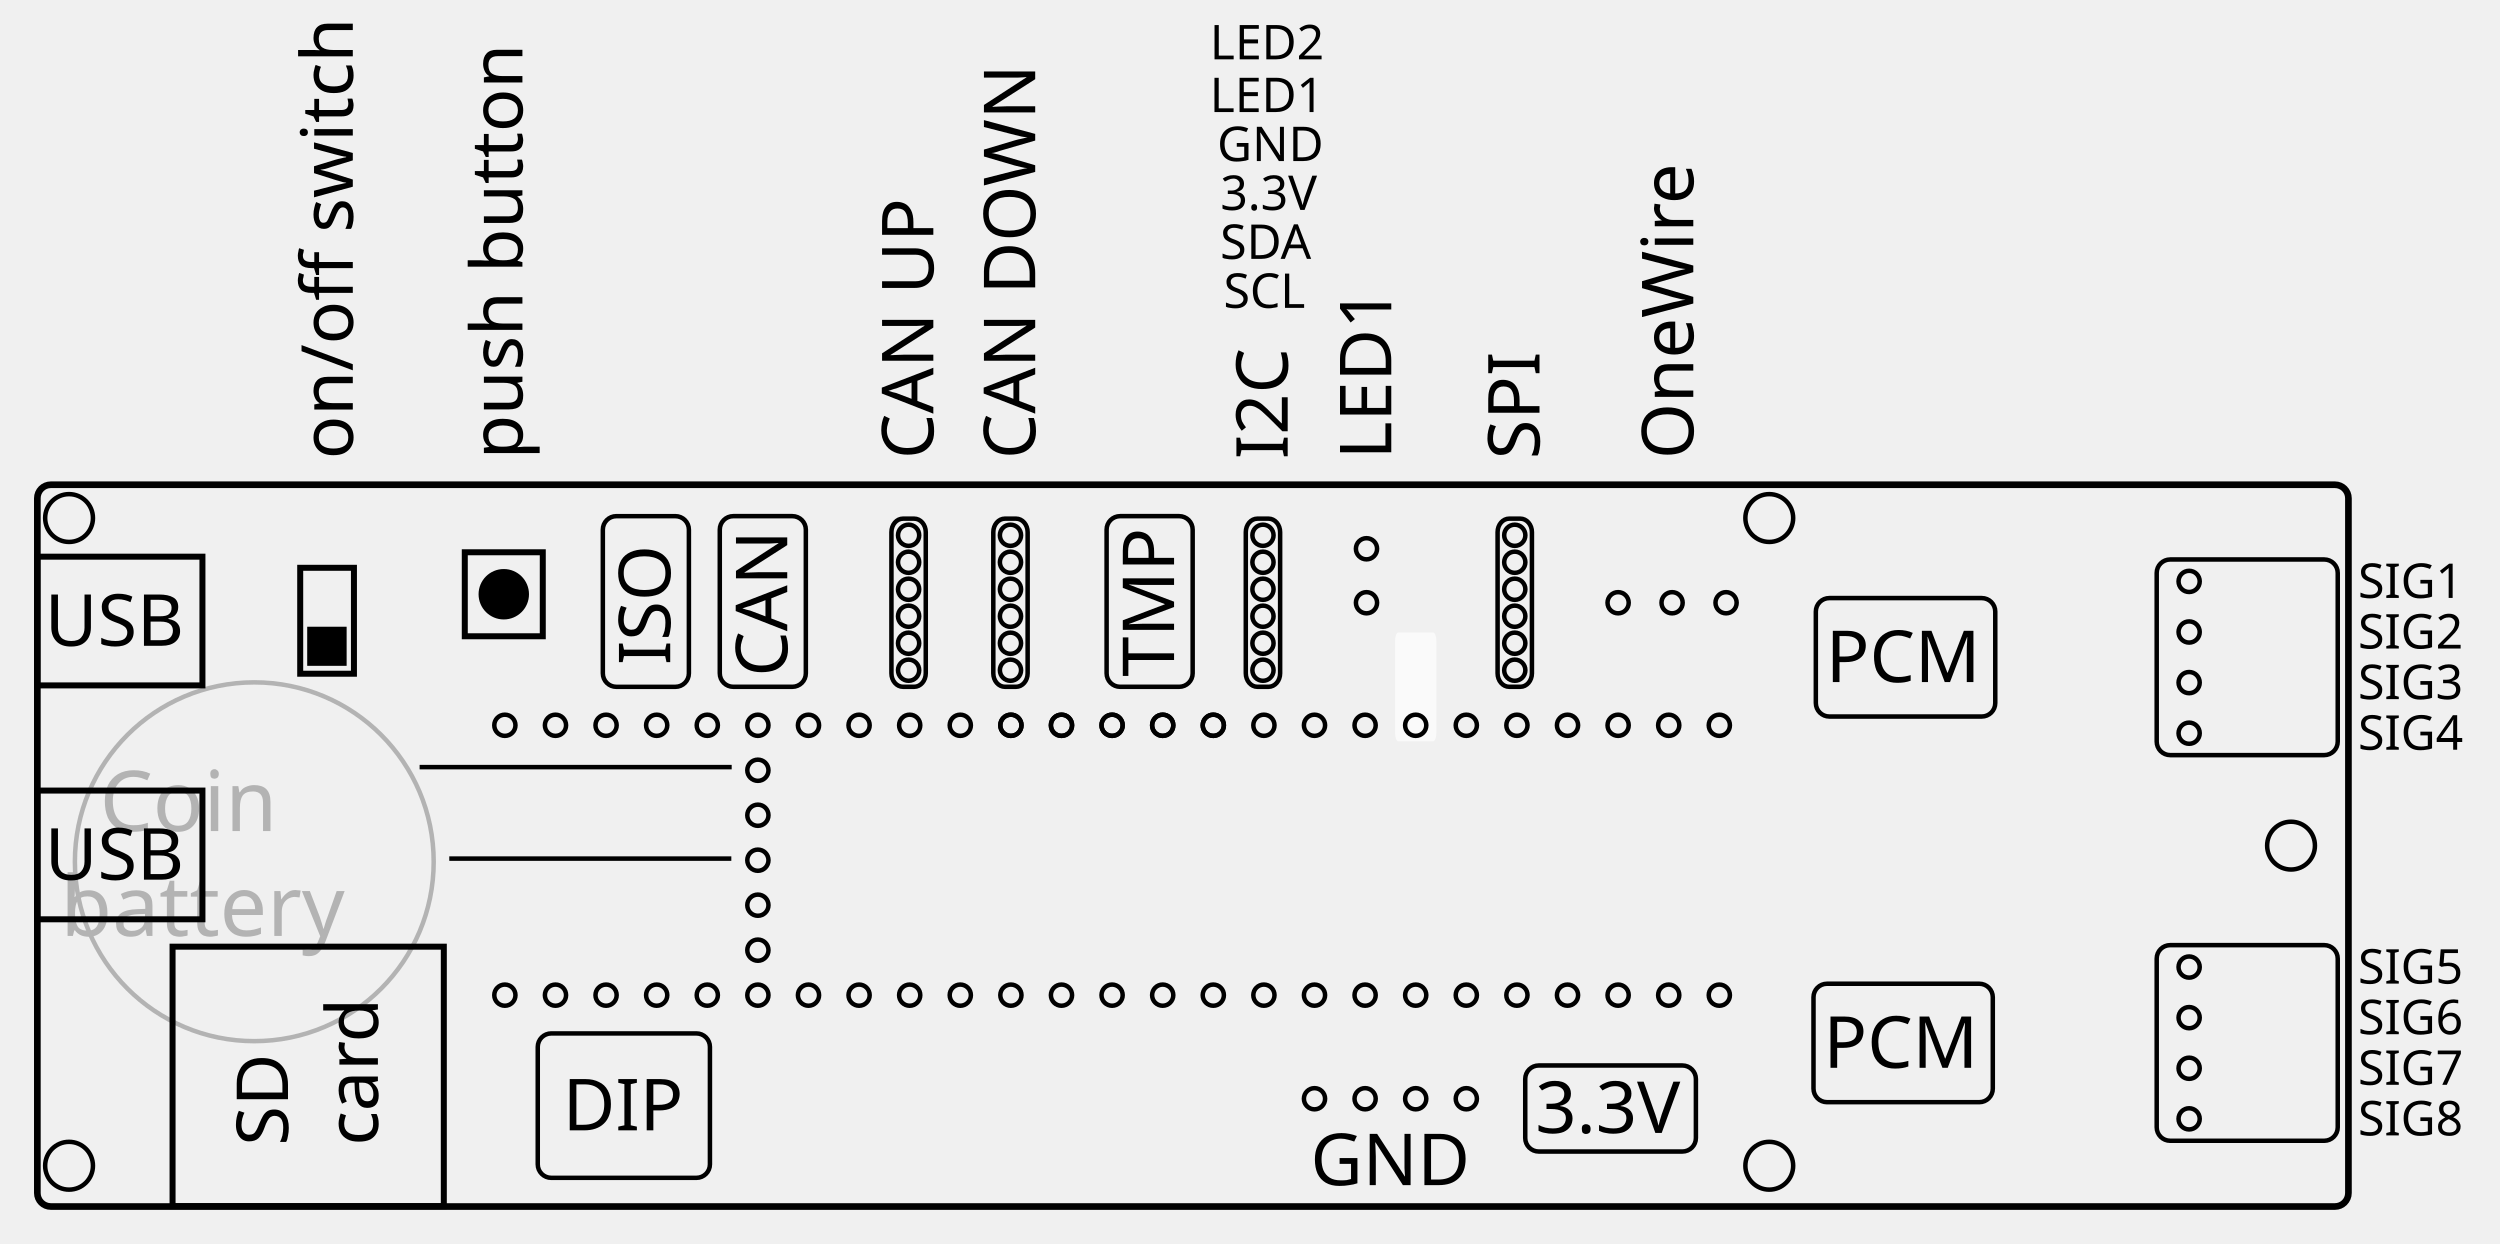
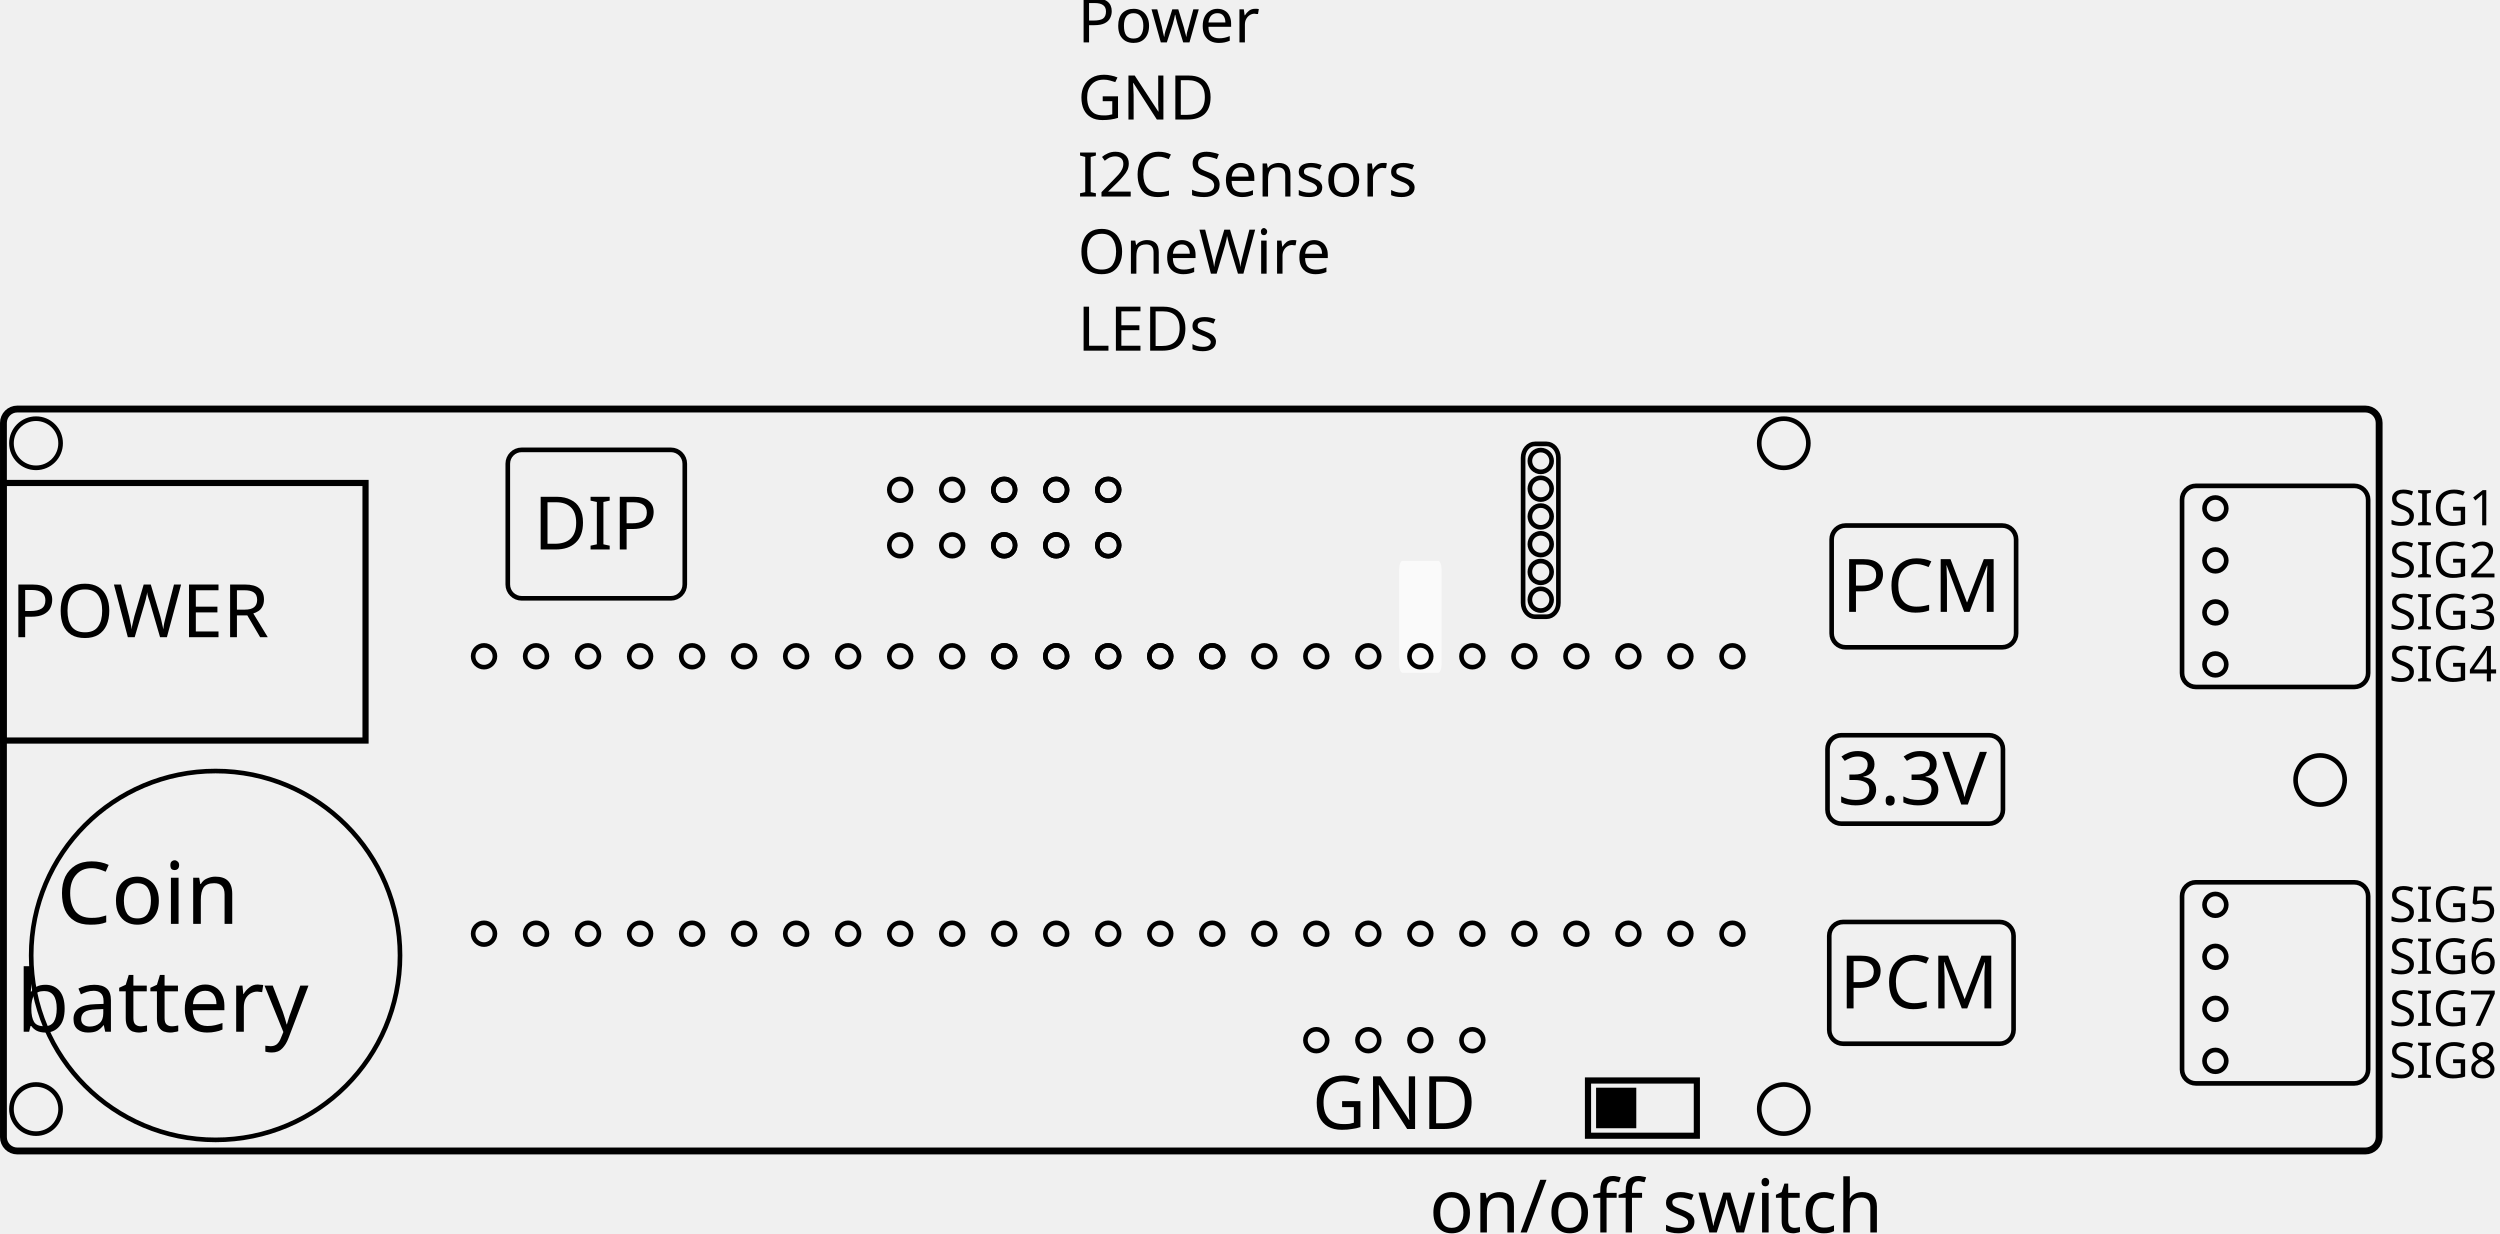
- <svg xmlns="http://www.w3.org/2000/svg" width="147.058mm" height="73.168mm" viewBox="0 0 147.058 73.168" version="1.1" id="svg5">
+ <svg xmlns="http://www.w3.org/2000/svg" width="143.058mm" height="70.569mm" viewBox="0 0 143.058 70.569" version="1.1" id="svg5">
  <defs id="defs2" />
-   <g id="layer1" transform="translate(-8.364008,-110.7086)">
+   <g id="layer1" transform="translate(-10.36401,-115.8169)">
    <rect style="fill:none;fill-opacity:1;stroke:#000000;stroke-width:0.393;stroke-opacity:1" id="rect126092" width="135.945" height="42.457" x="10.561" y="139.223" rx="0.794" ry="0.794" />
    <rect style="fill:#ffffff;fill-opacity:0.667;stroke-width:0.2" id="rect38724" width="2.43" height="6.407" x="90.426" y="147.911" rx="0.199" ry="0.495" />
-     <g id="g2005" transform="translate(2.196747,4.978117)">
+     <g id="g2005" transform="translate(19.05355,-10.51655)">
      <g id="g7438" transform="translate(0,-21.30218)">
        <g id="g126663" transform="translate(61.38334,143.9333)">
          <rect style="fill:none;fill-opacity:1;stroke:#000000;stroke-width:0.265;stroke-opacity:1" id="rect126657" width="10.039" height="5.062" x="34.503" y="45.774" rx="0.794" ry="0.794" />
          <text xml:space="preserve" style="font-size:4.233px;line-height:1.25;font-family:sans-serif;-inkscape-font-specification:'sans-serif, Normal';letter-spacing:0px;word-spacing:0px;writing-mode:lr-tb;stroke-width:0.265" x="35.097" y="49.739" id="text126661">
            <tspan id="tspan126659" style="stroke-width:0.265" x="35.097" y="49.739">3.3V</tspan>
          </text>
        </g>
      </g>
    </g>
    <g id="g14195" transform="translate(-6.35,9.769683)">
      <g id="g126679" transform="translate(86.88671,114.0075)">
        <rect style="fill:none;fill-opacity:1;stroke:#000000;stroke-width:0.265;stroke-opacity:1" id="rect126673" width="10.547" height="6.967" x="34.503" y="44.798" rx="0.794" ry="0.794" />
        <text xml:space="preserve" style="font-size:4.233px;line-height:1.25;font-family:sans-serif;-inkscape-font-specification:'sans-serif, Normal';letter-spacing:0px;word-spacing:0px;writing-mode:lr-tb;stroke-width:0.265" x="35.097" y="49.739" id="text126677">
          <tspan id="tspan126675" style="stroke-width:0.265" x="35.097" y="49.739">PCM</tspan>
        </text>
      </g>
    </g>
    <g id="g13089" transform="translate(-6.35)">
      <rect style="fill:none;fill-opacity:1;stroke:#000000;stroke-width:0.265;stroke-opacity:1" id="rect126681" width="10.555" height="6.967" x="121.527" y="145.89" rx="0.794" ry="0.794" />
      <text xml:space="preserve" style="font-size:4.233px;line-height:1.25;font-family:sans-serif;-inkscape-font-specification:'sans-serif, Normal';letter-spacing:0px;word-spacing:0px;writing-mode:lr-tb;stroke-width:0.265" x="122.121" y="150.83" id="text126685">
        <tspan id="tspan126683" style="stroke-width:0.265" x="122.121" y="150.83">PCM</tspan>
      </text>
    </g>
    <circle style="fill:none;fill-opacity:1;stroke:#000000;stroke-width:0.265;stroke-opacity:1" id="circle130893" r="1.406" cy="160.451" cx="143.13" />
    <circle style="fill:none;fill-opacity:1;stroke:#000000;stroke-width:0.265;stroke-opacity:1" id="circle6988" r="1.406" cy="141.181" cx="12.426" />
    <circle style="fill:none;fill-opacity:1;stroke:#000000;stroke-width:0.265;stroke-opacity:1" id="circle6990" r="1.406" cy="179.281" cx="12.426" />
    <circle style="fill:none;fill-opacity:1;stroke:#000000;stroke-width:0.265;stroke-opacity:1" id="circle6992" r="1.406" cy="179.281" cx="112.438" />
    <circle style="fill:none;fill-opacity:1;stroke:#000000;stroke-width:0.265;stroke-opacity:1" id="circle6994" r="1.406" cy="141.181" cx="112.438" />
-     <path style="fill:none;stroke:#000000;stroke-width:0.265px;stroke-linecap:butt;stroke-linejoin:miter;stroke-opacity:1" d="M 51.404,155.833 H 33.047" id="path8660" />
-     <path style="fill:none;stroke:#000000;stroke-width:0.265px;stroke-linecap:butt;stroke-linejoin:miter;stroke-opacity:1" d="M 51.383,161.214 H 34.792" id="path8662" />
    <g id="g2067" transform="translate(0,2.116667)">
      <circle style="fill:none;fill-opacity:1;stroke:#000000;stroke-width:0.265;stroke-opacity:1" id="path126429" cx="38.062" cy="151.255" r="0.623" />
      <circle style="fill:none;fill-opacity:1;stroke:#000000;stroke-width:0.265;stroke-opacity:1" id="circle126431" cx="41.039" cy="151.255" r="0.623" />
      <ellipse style="fill:none;fill-opacity:1;stroke:#000000;stroke-width:0.265;stroke-opacity:1" id="circle126513" cx="44.015" cy="151.255" rx="0.623" ry="0.623" />
      <circle style="fill:none;fill-opacity:1;stroke:#000000;stroke-width:0.265;stroke-opacity:1" id="circle126515" cx="46.992" cy="151.255" r="0.623" />
      <circle style="fill:none;fill-opacity:1;stroke:#000000;stroke-width:0.265;stroke-opacity:1" id="circle126517" cx="49.969" cy="151.255" r="0.623" />
      <circle style="fill:none;fill-opacity:1;stroke:#000000;stroke-width:0.265;stroke-opacity:1" id="circle126519" cx="52.945" cy="151.255" r="0.623" />
      <circle style="fill:none;fill-opacity:1;stroke:#000000;stroke-width:0.265;stroke-opacity:1" id="circle126521" cx="55.922" cy="151.255" r="0.623" />
      <circle style="fill:none;fill-opacity:1;stroke:#000000;stroke-width:0.265;stroke-opacity:1" id="circle126523" cx="58.898" cy="151.255" r="0.623" />
      <circle style="fill:none;fill-opacity:1;stroke:#000000;stroke-width:0.265;stroke-opacity:1" id="circle126525" cx="61.875" cy="151.255" r="0.623" />
      <circle style="fill:none;fill-opacity:1;stroke:#000000;stroke-width:0.265;stroke-opacity:1" id="circle126527" cx="64.851" cy="151.255" r="0.623" />
      <circle style="fill:none;fill-opacity:1;stroke:#000000;stroke-width:0.265;stroke-opacity:1" id="circle126529" cx="67.828" cy="151.255" r="0.623" />
      <circle style="fill:none;fill-opacity:1;stroke:#000000;stroke-width:0.265;stroke-opacity:1" id="circle126531" cx="70.804" cy="151.255" r="0.623" />
      <circle style="fill:none;fill-opacity:1;stroke:#000000;stroke-width:0.265;stroke-opacity:1" id="circle126533" cx="73.781" cy="151.255" r="0.623" />
      <circle style="fill:none;fill-opacity:1;stroke:#000000;stroke-width:0.265;stroke-opacity:1" id="circle126535" cx="76.758" cy="151.255" r="0.623" />
      <circle style="fill:none;fill-opacity:1;stroke:#000000;stroke-width:0.265;stroke-opacity:1" id="circle126537" cx="79.734" cy="151.255" r="0.623" />
      <circle style="fill:none;fill-opacity:1;stroke:#000000;stroke-width:0.265;stroke-opacity:1" id="circle126539" cx="82.711" cy="151.255" r="0.623" />
      <circle style="fill:none;fill-opacity:1;stroke:#000000;stroke-width:0.265;stroke-opacity:1" id="circle126541" cx="85.687" cy="151.255" r="0.623" />
      <circle style="fill:none;fill-opacity:1;stroke:#000000;stroke-width:0.265;stroke-opacity:1" id="circle126543" cx="88.664" cy="151.255" r="0.623" />
      <circle style="fill:none;fill-opacity:1;stroke:#000000;stroke-width:0.265;stroke-opacity:1" id="circle126545" cx="91.64" cy="151.255" r="0.623" />
      <circle style="fill:none;fill-opacity:1;stroke:#000000;stroke-width:0.265;stroke-opacity:1" id="circle126547" cx="94.617" cy="151.255" r="0.623" />
      <circle style="fill:none;fill-opacity:1;stroke:#000000;stroke-width:0.265;stroke-opacity:1" id="circle126549" cx="97.594" cy="151.255" r="0.623" />
      <circle style="fill:none;fill-opacity:1;stroke:#000000;stroke-width:0.265;stroke-opacity:1" id="circle126551" cx="100.57" cy="151.255" r="0.623" />
      <circle style="fill:none;fill-opacity:1;stroke:#000000;stroke-width:0.265;stroke-opacity:1" id="circle126553" cx="103.547" cy="151.255" r="0.623" />
      <circle style="fill:none;fill-opacity:1;stroke:#000000;stroke-width:0.265;stroke-opacity:1" id="circle126555" cx="106.523" cy="151.255" r="0.623" />
      <circle style="fill:none;fill-opacity:1;stroke:#000000;stroke-width:0.265;stroke-opacity:1" id="circle126557" cx="109.5" cy="151.255" r="0.623" />
      <circle style="fill:none;fill-opacity:1;stroke:#000000;stroke-width:0.265;stroke-opacity:1" id="circle126583" cx="38.062" cy="167.13" r="0.623" />
      <circle style="fill:none;fill-opacity:1;stroke:#000000;stroke-width:0.265;stroke-opacity:1" id="circle126585" cx="41.039" cy="167.13" r="0.623" />
      <circle style="fill:none;fill-opacity:1;stroke:#000000;stroke-width:0.265;stroke-opacity:1" id="circle126587" cx="44.015" cy="167.13" r="0.623" />
      <circle style="fill:none;fill-opacity:1;stroke:#000000;stroke-width:0.265;stroke-opacity:1" id="circle126589" cx="46.992" cy="167.13" r="0.623" />
      <circle style="fill:none;fill-opacity:1;stroke:#000000;stroke-width:0.265;stroke-opacity:1" id="circle126591" cx="49.969" cy="167.13" r="0.623" />
      <circle style="fill:none;fill-opacity:1;stroke:#000000;stroke-width:0.265;stroke-opacity:1" id="circle126593" cx="52.945" cy="167.13" r="0.623" />
      <circle style="fill:none;fill-opacity:1;stroke:#000000;stroke-width:0.265;stroke-opacity:1" id="circle126595" cx="55.922" cy="167.13" r="0.623" />
      <circle style="fill:none;fill-opacity:1;stroke:#000000;stroke-width:0.265;stroke-opacity:1" id="circle126597" cx="58.898" cy="167.13" r="0.623" />
      <circle style="fill:none;fill-opacity:1;stroke:#000000;stroke-width:0.265;stroke-opacity:1" id="circle126599" cx="61.875" cy="167.13" r="0.623" />
      <circle style="fill:none;fill-opacity:1;stroke:#000000;stroke-width:0.265;stroke-opacity:1" id="circle126601" cx="64.851" cy="167.13" r="0.623" />
      <circle style="fill:none;fill-opacity:1;stroke:#000000;stroke-width:0.265;stroke-opacity:1" id="circle126603" cx="67.828" cy="167.13" r="0.623" />
      <circle style="fill:none;fill-opacity:1;stroke:#000000;stroke-width:0.265;stroke-opacity:1" id="circle126605" cx="70.804" cy="167.13" r="0.623" />
      <circle style="fill:none;fill-opacity:1;stroke:#000000;stroke-width:0.265;stroke-opacity:1" id="circle126607" cx="73.781" cy="167.13" r="0.623" />
      <circle style="fill:none;fill-opacity:1;stroke:#000000;stroke-width:0.265;stroke-opacity:1" id="circle126609" cx="76.758" cy="167.13" r="0.623" />
      <circle style="fill:none;fill-opacity:1;stroke:#000000;stroke-width:0.265;stroke-opacity:1" id="circle126611" cx="79.734" cy="167.13" r="0.623" />
      <circle style="fill:none;fill-opacity:1;stroke:#000000;stroke-width:0.265;stroke-opacity:1" id="circle126613" cx="82.711" cy="167.13" r="0.623" />
      <circle style="fill:none;fill-opacity:1;stroke:#000000;stroke-width:0.265;stroke-opacity:1" id="circle126615" cx="85.687" cy="167.13" r="0.623" />
      <circle style="fill:none;fill-opacity:1;stroke:#000000;stroke-width:0.265;stroke-opacity:1" id="circle126617" cx="88.664" cy="167.13" r="0.623" />
      <circle style="fill:none;fill-opacity:1;stroke:#000000;stroke-width:0.265;stroke-opacity:1" id="circle126619" cx="91.64" cy="167.13" r="0.623" />
      <circle style="fill:none;fill-opacity:1;stroke:#000000;stroke-width:0.265;stroke-opacity:1" id="circle126621" cx="94.617" cy="167.13" r="0.623" />
      <circle style="fill:none;fill-opacity:1;stroke:#000000;stroke-width:0.265;stroke-opacity:1" id="circle126623" cx="97.594" cy="167.13" r="0.623" />
      <circle style="fill:none;fill-opacity:1;stroke:#000000;stroke-width:0.265;stroke-opacity:1" id="circle126625" cx="100.57" cy="167.13" r="0.623" />
      <circle style="fill:none;fill-opacity:1;stroke:#000000;stroke-width:0.265;stroke-opacity:1" id="circle126627" cx="103.547" cy="167.13" r="0.623" />
      <circle style="fill:none;fill-opacity:1;stroke:#000000;stroke-width:0.265;stroke-opacity:1" id="circle126629" cx="106.523" cy="167.13" r="0.623" />
      <circle style="fill:none;fill-opacity:1;stroke:#000000;stroke-width:0.265;stroke-opacity:1" id="circle126631" cx="109.5" cy="167.13" r="0.623" />
-       <circle style="fill:none;fill-opacity:1;stroke:#000000;stroke-width:0.265;stroke-opacity:1" id="circle8373" cx="52.945" cy="153.901" r="0.623" />
-       <circle style="fill:none;fill-opacity:1;stroke:#000000;stroke-width:0.265;stroke-opacity:1" id="circle8457" cx="52.945" cy="156.547" r="0.623" />
-       <circle style="fill:none;fill-opacity:1;stroke:#000000;stroke-width:0.265;stroke-opacity:1" id="circle8461" cx="52.945" cy="159.192" r="0.623" />
-       <circle style="fill:none;fill-opacity:1;stroke:#000000;stroke-width:0.265;stroke-opacity:1" id="circle8463" cx="52.945" cy="161.838" r="0.623" />
-       <circle style="fill:none;fill-opacity:1;stroke:#000000;stroke-width:0.265;stroke-opacity:1" id="circle8465" cx="52.945" cy="164.484" r="0.623" />
      <circle style="fill:none;fill-opacity:1;stroke:#000000;stroke-width:0.265;stroke-opacity:1" id="circle14310" cx="67.828" cy="151.255" r="0.623" />
      <circle style="fill:none;fill-opacity:1;stroke:#000000;stroke-width:0.265;stroke-opacity:1" id="circle14312" cx="70.804" cy="151.255" r="0.623" />
      <circle style="fill:none;fill-opacity:1;stroke:#000000;stroke-width:0.265;stroke-opacity:1" id="circle14314" cx="73.781" cy="151.255" r="0.623" />
      <circle style="fill:none;fill-opacity:1;stroke:#000000;stroke-width:0.265;stroke-opacity:1" id="circle14316" cx="76.758" cy="151.255" r="0.623" />
      <circle style="fill:none;fill-opacity:1;stroke:#000000;stroke-width:0.265;stroke-opacity:1" id="circle14318" cx="79.734" cy="151.255" r="0.623" />
      <g id="g3889" />
      <g id="g3903" />
-     </g>
-     <g id="g24131" transform="translate(0,2.116667)">
-       <circle style="fill:none;fill-opacity:1;stroke:#b3b3b3;stroke-width:0.265;stroke-opacity:1" id="circle6988-4" r="10.553" cy="159.283" cx="23.322" />
-       <text xml:space="preserve" style="font-size:3.175px;line-height:1.25;font-family:sans-serif;-inkscape-font-specification:'sans-serif, Normal';letter-spacing:0px;word-spacing:0px;writing-mode:lr-tb;fill:#b3b3b3;stroke:none;stroke-width:0.265" x="23.168" y="157.474" id="text2377">
-         <tspan id="tspan2375" style="font-style:normal;font-variant:normal;font-weight:normal;font-stretch:normal;font-size:4.939px;font-family:sans-serif;-inkscape-font-specification:'sans-serif, Normal';font-variant-ligatures:normal;font-variant-caps:normal;font-variant-numeric:normal;font-variant-east-asian:normal;text-align:center;text-anchor:middle;fill:#b3b3b3;stroke:none;stroke-width:0.265" x="23.168" y="157.474">Coin</tspan>
-         <tspan style="font-style:normal;font-variant:normal;font-weight:normal;font-stretch:normal;font-size:4.939px;font-family:sans-serif;-inkscape-font-specification:'sans-serif, Normal';font-variant-ligatures:normal;font-variant-caps:normal;font-variant-numeric:normal;font-variant-east-asian:normal;text-align:center;text-anchor:middle;fill:#b3b3b3;stroke:none;stroke-width:0.265" x="23.168" y="163.647" id="tspan2379">battery</tspan>
-       </text>
-     </g>
-     <g id="g14184" transform="translate(4.233333,30.69167)">
+       <circle style="fill:none;fill-opacity:1;stroke:#000000;stroke-width:0.265;stroke-opacity:1" id="circle719" cx="61.875" cy="141.73" r="0.623" />
+       <circle style="fill:none;fill-opacity:1;stroke:#000000;stroke-width:0.265;stroke-opacity:1" id="circle721" cx="64.851" cy="141.73" r="0.623" />
+       <circle style="fill:none;fill-opacity:1;stroke:#000000;stroke-width:0.265;stroke-opacity:1" id="circle723" cx="67.828" cy="141.73" r="0.623" />
+       <circle style="fill:none;fill-opacity:1;stroke:#000000;stroke-width:0.265;stroke-opacity:1" id="circle725" cx="70.804" cy="141.73" r="0.623" />
+       <circle style="fill:none;fill-opacity:1;stroke:#000000;stroke-width:0.265;stroke-opacity:1" id="circle727" cx="73.781" cy="141.73" r="0.623" />
+       <circle style="fill:none;fill-opacity:1;stroke:#000000;stroke-width:0.265;stroke-opacity:1" id="circle729" cx="67.828" cy="141.73" r="0.623" />
+       <circle style="fill:none;fill-opacity:1;stroke:#000000;stroke-width:0.265;stroke-opacity:1" id="circle731" cx="70.804" cy="141.73" r="0.623" />
+       <circle style="fill:none;fill-opacity:1;stroke:#000000;stroke-width:0.265;stroke-opacity:1" id="circle733" cx="73.781" cy="141.73" r="0.623" />
+       <circle style="fill:none;fill-opacity:1;stroke:#000000;stroke-width:0.265;stroke-opacity:1" id="circle735" cx="61.875" cy="144.905" r="0.623" />
+       <circle style="fill:none;fill-opacity:1;stroke:#000000;stroke-width:0.265;stroke-opacity:1" id="circle737" cx="64.851" cy="144.905" r="0.623" />
+       <circle style="fill:none;fill-opacity:1;stroke:#000000;stroke-width:0.265;stroke-opacity:1" id="circle739" cx="67.828" cy="144.905" r="0.623" />
+       <circle style="fill:none;fill-opacity:1;stroke:#000000;stroke-width:0.265;stroke-opacity:1" id="circle741" cx="70.804" cy="144.905" r="0.623" />
+       <circle style="fill:none;fill-opacity:1;stroke:#000000;stroke-width:0.265;stroke-opacity:1" id="circle743" cx="73.781" cy="144.905" r="0.623" />
+       <circle style="fill:none;fill-opacity:1;stroke:#000000;stroke-width:0.265;stroke-opacity:1" id="circle745" cx="67.828" cy="144.905" r="0.623" />
+       <circle style="fill:none;fill-opacity:1;stroke:#000000;stroke-width:0.265;stroke-opacity:1" id="circle747" cx="70.804" cy="144.905" r="0.623" />
+       <circle style="fill:none;fill-opacity:1;stroke:#000000;stroke-width:0.265;stroke-opacity:1" id="circle749" cx="73.781" cy="144.905" r="0.623" />
+     </g>
+     <g id="g24131" transform="translate(-0.62052,11.20796)">
+       <circle style="fill:none;fill-opacity:1;stroke:#000000;stroke-width:0.265;stroke-opacity:1" id="circle6988-4" r="10.553" cy="159.283" cx="23.322" />
+       <text xml:space="preserve" style="font-size:3.175px;line-height:1.25;font-family:sans-serif;-inkscape-font-specification:'sans-serif, Normal';letter-spacing:0px;word-spacing:0px;writing-mode:lr-tb;fill:#000000;stroke:none;stroke-width:0.265" x="23.168" y="157.474" id="text2377">
+         <tspan id="tspan2375" style="font-style:normal;font-variant:normal;font-weight:normal;font-stretch:normal;font-size:4.939px;font-family:sans-serif;-inkscape-font-specification:'sans-serif, Normal';font-variant-ligatures:normal;font-variant-caps:normal;font-variant-numeric:normal;font-variant-east-asian:normal;text-align:center;text-anchor:middle;fill:#000000;stroke:none;stroke-width:0.265" x="23.168" y="157.474">Coin</tspan>
+         <tspan style="font-style:normal;font-variant:normal;font-weight:normal;font-stretch:normal;font-size:4.939px;font-family:sans-serif;-inkscape-font-specification:'sans-serif, Normal';font-variant-ligatures:normal;font-variant-caps:normal;font-variant-numeric:normal;font-variant-east-asian:normal;text-align:center;text-anchor:middle;fill:#000000;stroke:none;stroke-width:0.265" x="23.168" y="163.647" id="tspan2379">battery</tspan>
+       </text>
+     </g>
+     <g id="g14184" transform="translate(3.658297,0.7530516)">
      <g id="g609">
        <rect style="fill:none;fill-opacity:1;stroke:#000000;stroke-width:0.265;stroke-opacity:1" id="rect126681-9" width="10.128" height="8.495" x="35.763" y="140.806" rx="0.794" ry="0.794" />
        <text xml:space="preserve" style="font-size:4.233px;line-height:1.25;font-family:sans-serif;-inkscape-font-specification:'sans-serif, Normal';letter-spacing:0px;word-spacing:0px;writing-mode:lr-tb;stroke-width:0.265" x="37.237" y="146.51" id="text14095">
          <tspan id="tspan14093" style="stroke-width:0.265" x="37.237" y="146.51">DIP</tspan>
        </text>
      </g>
    </g>
    <g id="g2242" transform="translate(0,1.445694)">
      <text xml:space="preserve" style="font-size:2.822px;line-height:1.25;font-family:sans-serif;-inkscape-font-specification:'sans-serif, Normal';letter-spacing:0px;word-spacing:0px;writing-mode:lr-tb;stroke-width:0.265" x="147.074" y="144.434" id="text47626">
        <tspan id="tspan47624" style="stroke-width:0.265" x="147.074" y="144.434">SIG1</tspan>
      </text>
      <text xml:space="preserve" style="font-size:2.822px;line-height:1.25;font-family:sans-serif;-inkscape-font-specification:'sans-serif, Normal';letter-spacing:0px;word-spacing:0px;writing-mode:lr-tb;stroke-width:0.265" x="147.074" y="147.411" id="text49006">
        <tspan id="tspan49004" style="stroke-width:0.265" x="147.074" y="147.411">SIG2</tspan>
      </text>
      <text xml:space="preserve" style="font-size:2.822px;line-height:1.25;font-family:sans-serif;-inkscape-font-specification:'sans-serif, Normal';letter-spacing:0px;word-spacing:0px;writing-mode:lr-tb;stroke-width:0.265" x="147.074" y="150.387" id="text49582">
        <tspan id="tspan49580" style="stroke-width:0.265" x="147.074" y="150.387">SIG3</tspan>
      </text>
      <text xml:space="preserve" style="font-size:2.822px;line-height:1.25;font-family:sans-serif;-inkscape-font-specification:'sans-serif, Normal';letter-spacing:0px;word-spacing:0px;writing-mode:lr-tb;stroke-width:0.265" x="147.074" y="153.364" id="text50070">
        <tspan id="tspan50068" style="stroke-width:0.265" x="147.074" y="153.364">SIG4</tspan>
      </text>
    </g>
    <g id="g2252" transform="translate(0,6.933283)">
      <text xml:space="preserve" style="font-size:2.822px;line-height:1.25;font-family:sans-serif;-inkscape-font-specification:'sans-serif, Normal';letter-spacing:0px;word-spacing:0px;writing-mode:lr-tb;stroke-width:0.265" x="147.074" y="161.632" id="text51064">
        <tspan id="tspan51062" style="stroke-width:0.265" x="147.074" y="161.632">SIG5</tspan>
      </text>
      <text xml:space="preserve" style="font-size:2.822px;line-height:1.25;font-family:sans-serif;-inkscape-font-specification:'sans-serif, Normal';letter-spacing:0px;word-spacing:0px;writing-mode:lr-tb;stroke-width:0.265" x="147.074" y="164.609" id="text52366">
        <tspan id="tspan52364" style="stroke-width:0.265" x="147.074" y="164.609">SIG6</tspan>
      </text>
      <text xml:space="preserve" style="font-size:2.822px;line-height:1.25;font-family:sans-serif;-inkscape-font-specification:'sans-serif, Normal';letter-spacing:0px;word-spacing:0px;writing-mode:lr-tb;stroke-width:0.265" x="147.074" y="167.585" id="text54328">
        <tspan id="tspan54326" style="stroke-width:0.265" x="147.074" y="167.585">SIG7</tspan>
      </text>
      <text xml:space="preserve" style="font-size:2.822px;line-height:1.25;font-family:sans-serif;-inkscape-font-specification:'sans-serif, Normal';letter-spacing:0px;word-spacing:0px;writing-mode:lr-tb;stroke-width:0.265" x="147.074" y="170.562" id="text56286">
        <tspan id="tspan56284" style="stroke-width:0.265" x="147.074" y="170.562">SIG8</tspan>
      </text>
    </g>
    <text xml:space="preserve" style="font-style:normal;font-variant:normal;font-weight:normal;font-stretch:normal;font-size:6.35px;line-height:1.25;font-family:Sans;-inkscape-font-specification:'Sans, Normal';font-variant-ligatures:none;font-variant-caps:normal;font-variant-numeric:normal;font-variant-east-asian:normal;stroke-width:0.265" x="21.433" y="142.886" id="text1475">
      <tspan id="tspan1473" style="font-style:normal;font-variant:normal;font-weight:normal;font-stretch:normal;font-size:6.35px;font-family:Sans;-inkscape-font-specification:'Sans, Normal';font-variant-ligatures:none;font-variant-caps:normal;font-variant-numeric:normal;font-variant-east-asian:normal;stroke-width:0.265" x="21.433" y="142.886" />
    </text>
    <text xml:space="preserve" style="font-size:16.933px;line-height:1.25;font-family:Sans;-inkscape-font-specification:'Sans, Normal';font-variant-ligatures:none;stroke-width:0.265" x="20.758" y="143.262" id="text10027">
      <tspan id="tspan10025" style="stroke-width:0.265" x="20.758" y="143.262" />
    </text>
    <text xml:space="preserve" style="font-size:6.35px;line-height:1.25;font-family:Sans;-inkscape-font-specification:'Sans, Normal';font-variant-ligatures:none;stroke-width:0.265" x="20.942" y="143.295" id="text12515">
      <tspan id="tspan12513" style="stroke-width:0.265" x="20.942" y="143.295" />
    </text>
-     <g id="g1798" transform="translate(7.9375,7.664134)">
-       <g id="g468">
-         <rect style="fill:none;stroke:#000000;stroke-width:0.353;stroke-miterlimit:4;stroke-dasharray:none" id="rect21373" width="15.956" height="15.263" x="10.577" y="158.731" />
-         <text xml:space="preserve" style="font-size:4.233px;line-height:1.25;font-family:Sans;-inkscape-font-specification:'Sans, Normal';font-variant-ligatures:none;text-align:start;writing-mode:lr-tb;text-anchor:start;stroke-width:0.265" x="-170.434" y="17.367" id="text21379" transform="rotate(-90)">
-           <tspan id="tspan21375" style="text-align:start;writing-mode:lr-tb;text-anchor:start;stroke-width:0.265" x="-170.434" y="17.367">SD</tspan>
-           <tspan style="text-align:start;writing-mode:lr-tb;text-anchor:start;stroke-width:0.265" x="-170.434" y="22.659" id="tspan21377">card</tspan>
-         </text>
-       </g>
-     </g>
-     <g id="g3094" transform="translate(-3.704167,-0.5291666)">
-       <rect style="fill:none;fill-opacity:1;stroke:#000000;stroke-width:0.265;stroke-opacity:1" id="rect25397" width="10.039" height="5.062" x="-151.639" y="47.529" rx="0.794" ry="0.794" transform="rotate(-90)" />
-       <text xml:space="preserve" style="font-size:4.233px;line-height:1.25;font-family:sans-serif;-inkscape-font-specification:'sans-serif, Normal';letter-spacing:0px;word-spacing:0px;writing-mode:lr-tb;stroke-width:0.265" x="-150.359" y="51.494" id="text25401" transform="rotate(-90)">
-         <tspan id="tspan25399" style="stroke-width:0.265" x="-150.359" y="51.494">ISO</tspan>
-       </text>
-     </g>
-     <g id="g1985" transform="translate(0,7.9375)">
-       <rect style="fill:none;stroke:#000000;stroke-width:0.353;stroke-miterlimit:4;stroke-dasharray:none" id="rect25379" width="9.718" height="7.572" x="10.554" y="149.275" />
-       <text xml:space="preserve" style="font-size:4.233px;line-height:1.25;font-family:Sans;-inkscape-font-specification:'Sans, Normal';font-variant-ligatures:none;stroke-width:0.265" x="11.009" y="154.518" id="text25383">
-         <tspan id="tspan25381" style="stroke-width:0.265" x="11.009" y="154.518">USB</tspan>
-       </text>
-     </g>
-     <g id="g2260">
+     <g id="g2260" transform="rotate(90,49.97418,201.598)">
      <rect style="fill:none;stroke:#000000;stroke-width:0.353;stroke-miterlimit:4;stroke-dasharray:none" id="rect219" width="6.229" height="3.161" x="-150.338" y="26.023" transform="rotate(-90)" />
      <rect style="fill:#000000;fill-opacity:1;stroke:none;stroke-width:0.353;stroke-miterlimit:4;stroke-dasharray:none" id="rect325" width="2.3" height="2.319" x="-149.875" y="26.435" transform="rotate(-90)" />
    </g>
-     <text xml:space="preserve" style="font-size:4.233px;line-height:1.25;font-family:sans-serif;-inkscape-font-specification:'sans-serif, Normal';letter-spacing:0px;word-spacing:0px;writing-mode:lr-tb;stroke-width:0.265" x="-137.718" y="29.116" id="text1285" transform="rotate(-90)">
-       <tspan style="stroke-width:0.265" x="-137.718" y="29.116" id="tspan1411">on/off switch</tspan>
+     <text xml:space="preserve" style="font-size:4.233px;line-height:1.25;font-family:sans-serif;-inkscape-font-specification:'sans-serif, Normal';letter-spacing:0px;word-spacing:0px;writing-mode:lr-tb;stroke-width:0.265" x="92.153" y="186.344" id="text1285">
+       <tspan style="stroke-width:0.265" x="92.153" y="186.344" id="tspan1411">on/off switch</tspan>
    </text>
    <g id="g1993" transform="translate(0,-5.820834)">
-       <rect style="fill:none;stroke:#000000;stroke-width:0.353;stroke-miterlimit:4;stroke-dasharray:none" id="rect1987" width="9.718" height="7.572" x="10.554" y="149.275" />
-       <text xml:space="preserve" style="font-size:4.233px;line-height:1.25;font-family:Sans;-inkscape-font-specification:'Sans, Normal';font-variant-ligatures:none;stroke-width:0.265" x="11.009" y="154.518" id="text1991">
-         <tspan id="tspan1989" style="stroke-width:0.265" x="11.009" y="154.518">USB</tspan>
-       </text>
-     </g>
-     <g id="g2387" transform="translate(4.39005,-2.20309)">
-       <rect style="fill:none;stroke:#000000;stroke-width:0.353;stroke-miterlimit:4;stroke-dasharray:none" id="rect2256" width="4.942" height="4.588" x="-150.338" y="31.314" transform="rotate(-90)" />
-       <circle style="fill:#000000;fill-opacity:1;stroke:none;stroke-width:0.353" id="path2303" cx="33.608" cy="147.867" r="1.483" />
-     </g>
-     <text xml:space="preserve" style="font-size:4.233px;line-height:1.25;font-family:sans-serif;-inkscape-font-specification:'sans-serif, Normal';letter-spacing:0px;word-spacing:0px;writing-mode:lr-tb;stroke-width:0.265" x="-137.718" y="39.093" id="text2393" transform="rotate(-90)">
-       <tspan style="stroke-width:0.265" x="-137.718" y="39.093" id="tspan2391">push button</tspan>
-     </text>
-     <g id="g3104">
-       <rect style="fill:none;fill-opacity:1;stroke:#000000;stroke-width:0.265;stroke-opacity:1" id="rect2978" width="10.039" height="5.062" x="-151.109" y="50.704" rx="0.794" ry="0.794" transform="rotate(-90)" />
-       <text xml:space="preserve" style="font-size:4.233px;line-height:1.25;font-family:sans-serif;-inkscape-font-specification:'sans-serif, Normal';letter-spacing:0px;word-spacing:0px;writing-mode:lr-tb;stroke-width:0.265" x="-150.516" y="54.669" id="text2982" transform="rotate(-90)">
-         <tspan id="tspan2980" style="stroke-width:0.265" x="-150.516" y="54.669">CAN</tspan>
-       </text>
-     </g>
-     <g id="g4686" transform="translate(4.181521)">
-       <rect style="fill:none;fill-opacity:1;stroke:#000000;stroke-width:0.265;stroke-opacity:1" id="rect3099" width="9.892" height="2.02" x="-151.109" y="56.619" rx="0.794" ry="0.683" transform="rotate(-90)" />
-       <g id="g4596" transform="translate(0.09639525,0.05008698)">
-         <circle style="fill:none;fill-opacity:1;stroke:#000000;stroke-width:0.265;stroke-opacity:1" id="circle126523-3" cx="57.533" cy="150.082" r="0.623" />
-         <circle style="fill:none;fill-opacity:1;stroke:#000000;stroke-width:0.265;stroke-opacity:1" id="circle4498" cx="57.533" cy="148.495" r="0.623" />
-         <circle style="fill:none;fill-opacity:1;stroke:#000000;stroke-width:0.265;stroke-opacity:1" id="circle4500" cx="57.533" cy="146.907" r="0.623" />
-         <circle style="fill:none;fill-opacity:1;stroke:#000000;stroke-width:0.265;stroke-opacity:1" id="circle4502" cx="57.533" cy="145.32" r="0.623" />
-         <circle style="fill:none;fill-opacity:1;stroke:#000000;stroke-width:0.265;stroke-opacity:1" id="circle4504" cx="57.533" cy="143.732" r="0.623" />
-         <circle style="fill:none;fill-opacity:1;stroke:#000000;stroke-width:0.265;stroke-opacity:1" id="circle4506" cx="57.533" cy="142.145" r="0.623" />
-       </g>
-     </g>
-     <g id="g5437" transform="translate(10.17417)">
-       <rect style="fill:none;fill-opacity:1;stroke:#000000;stroke-width:0.265;stroke-opacity:1" id="rect5421" width="9.892" height="2.02" x="-151.109" y="56.619" rx="0.794" ry="0.683" transform="rotate(-90)" />
-       <g id="g5435" transform="translate(0.09639525,0.05008698)">
-         <circle style="fill:none;fill-opacity:1;stroke:#000000;stroke-width:0.265;stroke-opacity:1" id="circle5423" cx="57.533" cy="150.082" r="0.623" />
-         <circle style="fill:none;fill-opacity:1;stroke:#000000;stroke-width:0.265;stroke-opacity:1" id="circle5425" cx="57.533" cy="148.495" r="0.623" />
-         <circle style="fill:none;fill-opacity:1;stroke:#000000;stroke-width:0.265;stroke-opacity:1" id="circle5427" cx="57.533" cy="146.907" r="0.623" />
-         <circle style="fill:none;fill-opacity:1;stroke:#000000;stroke-width:0.265;stroke-opacity:1" id="circle5429" cx="57.533" cy="145.32" r="0.623" />
-         <circle style="fill:none;fill-opacity:1;stroke:#000000;stroke-width:0.265;stroke-opacity:1" id="circle5431" cx="57.533" cy="143.732" r="0.623" />
-         <circle style="fill:none;fill-opacity:1;stroke:#000000;stroke-width:0.265;stroke-opacity:1" id="circle5433" cx="57.533" cy="142.145" r="0.623" />
-       </g>
-     </g>
-     <g id="g5455" transform="translate(25.02651)">
+       <rect style="fill:none;stroke:#000000;stroke-width:0.353;stroke-miterlimit:4;stroke-dasharray:none" id="rect1987" width="20.727" height="14.739" x="10.554" y="149.275" />
+       <text xml:space="preserve" style="font-size:4.233px;line-height:1.25;font-family:Sans;-inkscape-font-specification:'Sans, Normal';font-variant-ligatures:none;stroke-width:0.265" x="11.009" y="158.102" id="text1991">
+         <tspan id="tspan1989" style="stroke-width:0.265" x="11.009" y="158.102">POWER</tspan>
+         <tspan style="stroke-width:0.265" x="11.009" y="163.393" id="tspan574" />
+       </text>
+     </g>
+     <g id="g5455" transform="translate(40.90151)">
      <rect style="fill:none;fill-opacity:1;stroke:#000000;stroke-width:0.265;stroke-opacity:1" id="rect5439" width="9.892" height="2.02" x="-151.109" y="56.619" rx="0.794" ry="0.683" transform="rotate(-90)" />
      <g id="g5453" transform="translate(0.09639525,0.05008698)">
        <circle style="fill:none;fill-opacity:1;stroke:#000000;stroke-width:0.265;stroke-opacity:1" id="circle5441" cx="57.533" cy="150.082" r="0.623" />
        <circle style="fill:none;fill-opacity:1;stroke:#000000;stroke-width:0.265;stroke-opacity:1" id="circle5443" cx="57.533" cy="148.495" r="0.623" />
        <circle style="fill:none;fill-opacity:1;stroke:#000000;stroke-width:0.265;stroke-opacity:1" id="circle5445" cx="57.533" cy="146.907" r="0.623" />
        <circle style="fill:none;fill-opacity:1;stroke:#000000;stroke-width:0.265;stroke-opacity:1" id="circle5447" cx="57.533" cy="145.32" r="0.623" />
        <circle style="fill:none;fill-opacity:1;stroke:#000000;stroke-width:0.265;stroke-opacity:1" id="circle5449" cx="57.533" cy="143.732" r="0.623" />
        <circle style="fill:none;fill-opacity:1;stroke:#000000;stroke-width:0.265;stroke-opacity:1" id="circle5451" cx="57.533" cy="142.145" r="0.623" />
      </g>
    </g>
-     <g id="g5473" transform="translate(39.83811)">
-       <rect style="fill:none;fill-opacity:1;stroke:#000000;stroke-width:0.265;stroke-opacity:1" id="rect5457" width="9.892" height="2.02" x="-151.109" y="56.619" rx="0.794" ry="0.683" transform="rotate(-90)" />
-       <g id="g5471" transform="translate(0.09639525,0.05008698)">
-         <circle style="fill:none;fill-opacity:1;stroke:#000000;stroke-width:0.265;stroke-opacity:1" id="circle5459" cx="57.533" cy="150.082" r="0.623" />
-         <circle style="fill:none;fill-opacity:1;stroke:#000000;stroke-width:0.265;stroke-opacity:1" id="circle5461" cx="57.533" cy="148.495" r="0.623" />
-         <circle style="fill:none;fill-opacity:1;stroke:#000000;stroke-width:0.265;stroke-opacity:1" id="circle5463" cx="57.533" cy="146.907" r="0.623" />
-         <circle style="fill:none;fill-opacity:1;stroke:#000000;stroke-width:0.265;stroke-opacity:1" id="circle5465" cx="57.533" cy="145.32" r="0.623" />
-         <circle style="fill:none;fill-opacity:1;stroke:#000000;stroke-width:0.265;stroke-opacity:1" id="circle5467" cx="57.533" cy="143.732" r="0.623" />
-         <circle style="fill:none;fill-opacity:1;stroke:#000000;stroke-width:0.265;stroke-opacity:1" id="circle5469" cx="57.533" cy="142.145" r="0.623" />
-       </g>
-     </g>
-     <text xml:space="preserve" style="font-size:4.233px;line-height:1.25;font-family:sans-serif;-inkscape-font-specification:'sans-serif, Normal';letter-spacing:0px;word-spacing:0px;writing-mode:lr-tb;stroke-width:0.265" x="-137.718" y="84.113" id="text5579" transform="rotate(-90)">
-       <tspan style="stroke-width:0.265" x="-137.718" y="84.113" id="tspan5577">I2C</tspan>
-     </text>
-     <g id="g7399" transform="translate(8.052905)">
-       <text xml:space="preserve" style="font-size:2.822px;line-height:1.25;font-family:sans-serif;-inkscape-font-specification:'sans-serif, Normal';letter-spacing:0px;word-spacing:0px;writing-mode:lr-tb;stroke-width:0.265" x="71.907" y="120.183" id="text23926">
-         <tspan id="tspan23924" style="stroke-width:0.265" x="71.907" y="120.183">GND</tspan>
-       </text>
-       <text xml:space="preserve" style="font-size:2.822px;line-height:1.25;font-family:sans-serif;-inkscape-font-specification:'sans-serif, Normal';letter-spacing:0px;word-spacing:0px;writing-mode:lr-tb;stroke-width:0.265" x="72.084" y="125.94" id="text27146">
-         <tspan id="tspan27144" style="stroke-width:0.265" x="72.084" y="125.94">SDA</tspan>
-       </text>
-       <text xml:space="preserve" style="font-size:2.822px;line-height:1.25;font-family:sans-serif;-inkscape-font-specification:'sans-serif, Normal';letter-spacing:0px;word-spacing:0px;writing-mode:lr-tb;stroke-width:0.265" x="72.284" y="128.818" id="text27810">
-         <tspan id="tspan27808" style="stroke-width:0.265" x="72.284" y="128.818">SCL</tspan>
-       </text>
-       <text xml:space="preserve" style="font-size:2.822px;line-height:1.25;font-family:sans-serif;-inkscape-font-specification:'sans-serif, Normal';letter-spacing:0px;word-spacing:0px;writing-mode:lr-tb;stroke-width:0.265" x="72.096" y="123.061" id="text29286">
-         <tspan id="tspan29284" style="stroke-width:0.265" x="72.096" y="123.061">3.3V</tspan>
-       </text>
-       <text xml:space="preserve" style="font-size:2.822px;line-height:1.25;font-family:sans-serif;-inkscape-font-specification:'sans-serif, Normal';letter-spacing:0px;word-spacing:0px;writing-mode:lr-tb;stroke-width:0.265" x="71.47" y="117.303" id="text5685">
-         <tspan id="tspan5683" style="stroke-width:0.265" x="71.47" y="117.303">LED1</tspan>
-       </text>
-       <text xml:space="preserve" style="font-size:2.822px;line-height:1.25;font-family:sans-serif;-inkscape-font-specification:'sans-serif, Normal';letter-spacing:0px;word-spacing:0px;writing-mode:lr-tb;stroke-width:0.265" x="71.472" y="114.2" id="text7283">
-         <tspan id="tspan7281" style="stroke-width:0.265" x="71.472" y="114.2">LED2</tspan>
-       </text>
-     </g>
-     <text xml:space="preserve" style="font-size:4.233px;line-height:1.25;font-family:sans-serif;-inkscape-font-specification:'sans-serif, Normal';letter-spacing:0px;word-spacing:0px;writing-mode:lr-tb;stroke-width:0.265" x="-137.718" y="63.268" id="text7403" transform="rotate(-90)">
-       <tspan style="stroke-width:0.265" x="-137.718" y="63.268" id="tspan7401">CAN UP</tspan>
-     </text>
-     <text xml:space="preserve" style="font-size:4.233px;line-height:1.25;font-family:sans-serif;-inkscape-font-specification:'sans-serif, Normal';letter-spacing:0px;word-spacing:0px;writing-mode:lr-tb;stroke-width:0.265" x="-137.718" y="69.261" id="text7509" transform="rotate(-90)">
-       <tspan style="stroke-width:0.265" x="-137.718" y="69.261" id="tspan7507">CAN DOWN</tspan>
-     </text>
-     <text xml:space="preserve" style="font-size:4.233px;line-height:1.25;font-family:sans-serif;-inkscape-font-specification:'sans-serif, Normal';letter-spacing:0px;word-spacing:0px;writing-mode:lr-tb;stroke-width:0.265" x="-137.718" y="98.925" id="text8603" transform="rotate(-90)">
-       <tspan style="stroke-width:0.265" x="-137.718" y="98.925" id="tspan8601">SPI</tspan>
-     </text>
-     <g id="g12529" transform="rotate(-90,102.1516,142.3871)">
-       <circle style="fill:none;fill-opacity:1;stroke:#000000;stroke-width:0.265;stroke-opacity:1" id="circle10093" cx="98.375" cy="150.132" r="0.623" />
-       <circle style="fill:none;fill-opacity:1;stroke:#000000;stroke-width:0.265;stroke-opacity:1" id="circle10095" cx="98.375" cy="146.957" r="0.623" />
-       <circle style="fill:none;fill-opacity:1;stroke:#000000;stroke-width:0.265;stroke-opacity:1" id="circle10097" cx="98.375" cy="143.782" r="0.623" />
-     </g>
-     <text xml:space="preserve" style="font-size:4.233px;line-height:1.25;font-family:sans-serif;-inkscape-font-specification:'sans-serif, Normal';letter-spacing:0px;word-spacing:0px;writing-mode:lr-tb;stroke-width:0.265" x="-137.718" y="107.969" id="text10630" transform="rotate(-90)">
-       <tspan style="stroke-width:0.265" x="-137.718" y="107.969" id="tspan10628">OneWire</tspan>
-     </text>
    <g id="g13215">
      <g id="g2217" transform="translate(-3.704167,1.445701)">
        <circle style="fill:none;fill-opacity:1;stroke:#000000;stroke-width:0.265;stroke-opacity:1" id="circle126617-6" cx="140.84" cy="143.463" r="0.623" />
        <circle style="fill:none;fill-opacity:1;stroke:#000000;stroke-width:0.265;stroke-opacity:1" id="circle126619-4" cx="140.84" cy="146.439" r="0.623" />
        <circle style="fill:none;fill-opacity:1;stroke:#000000;stroke-width:0.265;stroke-opacity:1" id="circle126621-5" cx="140.84" cy="149.416" r="0.623" />
        <circle style="fill:none;fill-opacity:1;stroke:#000000;stroke-width:0.265;stroke-opacity:1" id="circle126623-2" cx="140.84" cy="152.392" r="0.623" />
      </g>
      <rect style="fill:none;fill-opacity:1;stroke:#000000;stroke-width:0.265;stroke-opacity:1" id="rect13084" width="10.649" height="11.508" x="135.228" y="143.619" rx="0.794" ry="0.794" />
    </g>
    <g id="g13309" transform="translate(0,22.68536)">
      <g id="g13305" transform="translate(-3.704167,1.445701)">
        <circle style="fill:none;fill-opacity:1;stroke:#000000;stroke-width:0.265;stroke-opacity:1" id="circle13297" cx="140.84" cy="143.463" r="0.623" />
        <circle style="fill:none;fill-opacity:1;stroke:#000000;stroke-width:0.265;stroke-opacity:1" id="circle13299" cx="140.84" cy="146.439" r="0.623" />
        <circle style="fill:none;fill-opacity:1;stroke:#000000;stroke-width:0.265;stroke-opacity:1" id="circle13301" cx="140.84" cy="149.416" r="0.623" />
        <circle style="fill:none;fill-opacity:1;stroke:#000000;stroke-width:0.265;stroke-opacity:1" id="circle13303" cx="140.84" cy="152.392" r="0.623" />
      </g>
      <rect style="fill:none;fill-opacity:1;stroke:#000000;stroke-width:0.265;stroke-opacity:1" id="rect13307" width="10.649" height="11.508" x="135.228" y="143.619" rx="0.794" ry="0.794" />
    </g>
-     <g id="g13772" transform="rotate(180,98.01231,144.5759)">
-       <circle style="fill:none;fill-opacity:1;stroke:#000000;stroke-width:0.265;stroke-opacity:1" id="circle10097-7" cx="107.279" cy="142.988" r="0.623" />
-       <circle style="fill:none;fill-opacity:1;stroke:#000000;stroke-width:0.265;stroke-opacity:1" id="circle13768" cx="107.279" cy="146.163" r="0.623" />
-     </g>
-     <text xml:space="preserve" style="font-size:4.233px;line-height:1.25;font-family:sans-serif;-inkscape-font-specification:'sans-serif, Normal';letter-spacing:0px;word-spacing:0px;writing-mode:lr-tb;stroke-width:0.265" x="-137.718" y="90.202" id="text13776" transform="rotate(-90)">
-       <tspan style="stroke-width:0.265" x="-137.718" y="90.202" id="tspan13774">LED1</tspan>
-     </text>
-     <g id="g14562" transform="translate(22.75417)">
-       <rect style="fill:none;fill-opacity:1;stroke:#000000;stroke-width:0.265;stroke-opacity:1" id="rect14556" width="10.039" height="5.062" x="-151.109" y="50.704" rx="0.794" ry="0.794" transform="rotate(-90)" />
-       <text xml:space="preserve" style="font-size:4.233px;line-height:1.25;font-family:sans-serif;-inkscape-font-specification:'sans-serif, Normal';letter-spacing:0px;word-spacing:0px;writing-mode:lr-tb;stroke-width:0.265" x="-150.516" y="54.669" id="text14560" transform="rotate(-90)">
-         <tspan id="tspan14558" style="stroke-width:0.265" x="-150.516" y="54.669">TMP</tspan>
-       </text>
-       <text xml:space="preserve" style="font-size:4.233px;line-height:1.25;font-family:Sans;-inkscape-font-specification:'Sans, Normal';font-variant-ligatures:none;stroke-width:0.265" x="54.065" y="132.319" id="text15472">
-         <tspan id="tspan15470" style="stroke-width:0.265" x="54.065" y="132.319" />
-       </text>
-     </g>
    <g id="g16537" transform="translate(14.88281)">
      <g id="g15611" transform="translate(3.681419,-3.175)">
        <circle style="fill:none;fill-opacity:1;stroke:#000000;stroke-width:0.265;stroke-opacity:1" id="circle126605-5" cx="67.123" cy="178.515" r="0.623" />
        <circle style="fill:none;fill-opacity:1;stroke:#000000;stroke-width:0.265;stroke-opacity:1" id="circle126607-3" cx="70.1" cy="178.515" r="0.623" />
        <circle style="fill:none;fill-opacity:1;stroke:#000000;stroke-width:0.265;stroke-opacity:1" id="circle126609-5" cx="73.076" cy="178.515" r="0.623" />
        <circle style="fill:none;fill-opacity:1;stroke:#000000;stroke-width:0.265;stroke-opacity:1" id="circle126611-6" cx="76.053" cy="178.515" r="0.623" />
      </g>
      <text xml:space="preserve" style="font-size:4.233px;line-height:1.25;font-family:sans-serif;-inkscape-font-specification:'sans-serif, Normal';letter-spacing:0px;word-spacing:0px;writing-mode:lr-tb;stroke-width:0.265" x="70.561" y="180.425" id="text13776-2">
        <tspan style="stroke-width:0.265" x="70.561" y="180.425" id="tspan13774-9">GND</tspan>
      </text>
    </g>
+     <text xml:space="preserve" style="font-style:normal;font-variant:normal;font-weight:normal;font-stretch:normal;font-size:3.528px;line-height:1.25;font-family:Sans;-inkscape-font-specification:'Sans, Normal';font-variant-ligatures:none;font-variant-caps:normal;font-variant-numeric:normal;font-variant-east-asian:normal;stroke-width:0.265" x="62.961" y="114.792" id="text640">
+       <tspan id="tspan642" x="62.961" y="114.792" />
+     </text>
+     <text xml:space="preserve" style="font-size:3.528px;line-height:1.25;font-family:Sans;-inkscape-font-specification:'Sans, Normal';font-variant-ligatures:none;stroke-width:0.265" x="72.027" y="118.244" id="text709">
+       <tspan id="tspan707" style="stroke-width:0.265" x="72.027" y="118.244">Power</tspan>
+       <tspan style="stroke-width:0.265" x="72.027" y="122.654" id="tspan711">GND</tspan>
+       <tspan style="stroke-width:0.265" x="72.027" y="127.063" id="tspan713">I2C Sensors</tspan>
+       <tspan style="stroke-width:0.265" x="72.027" y="131.473" id="tspan715">OneWire</tspan>
+       <tspan style="stroke-width:0.265" x="72.027" y="135.883" id="tspan717">LEDs</tspan>
+     </text>
  </g>
</svg>
